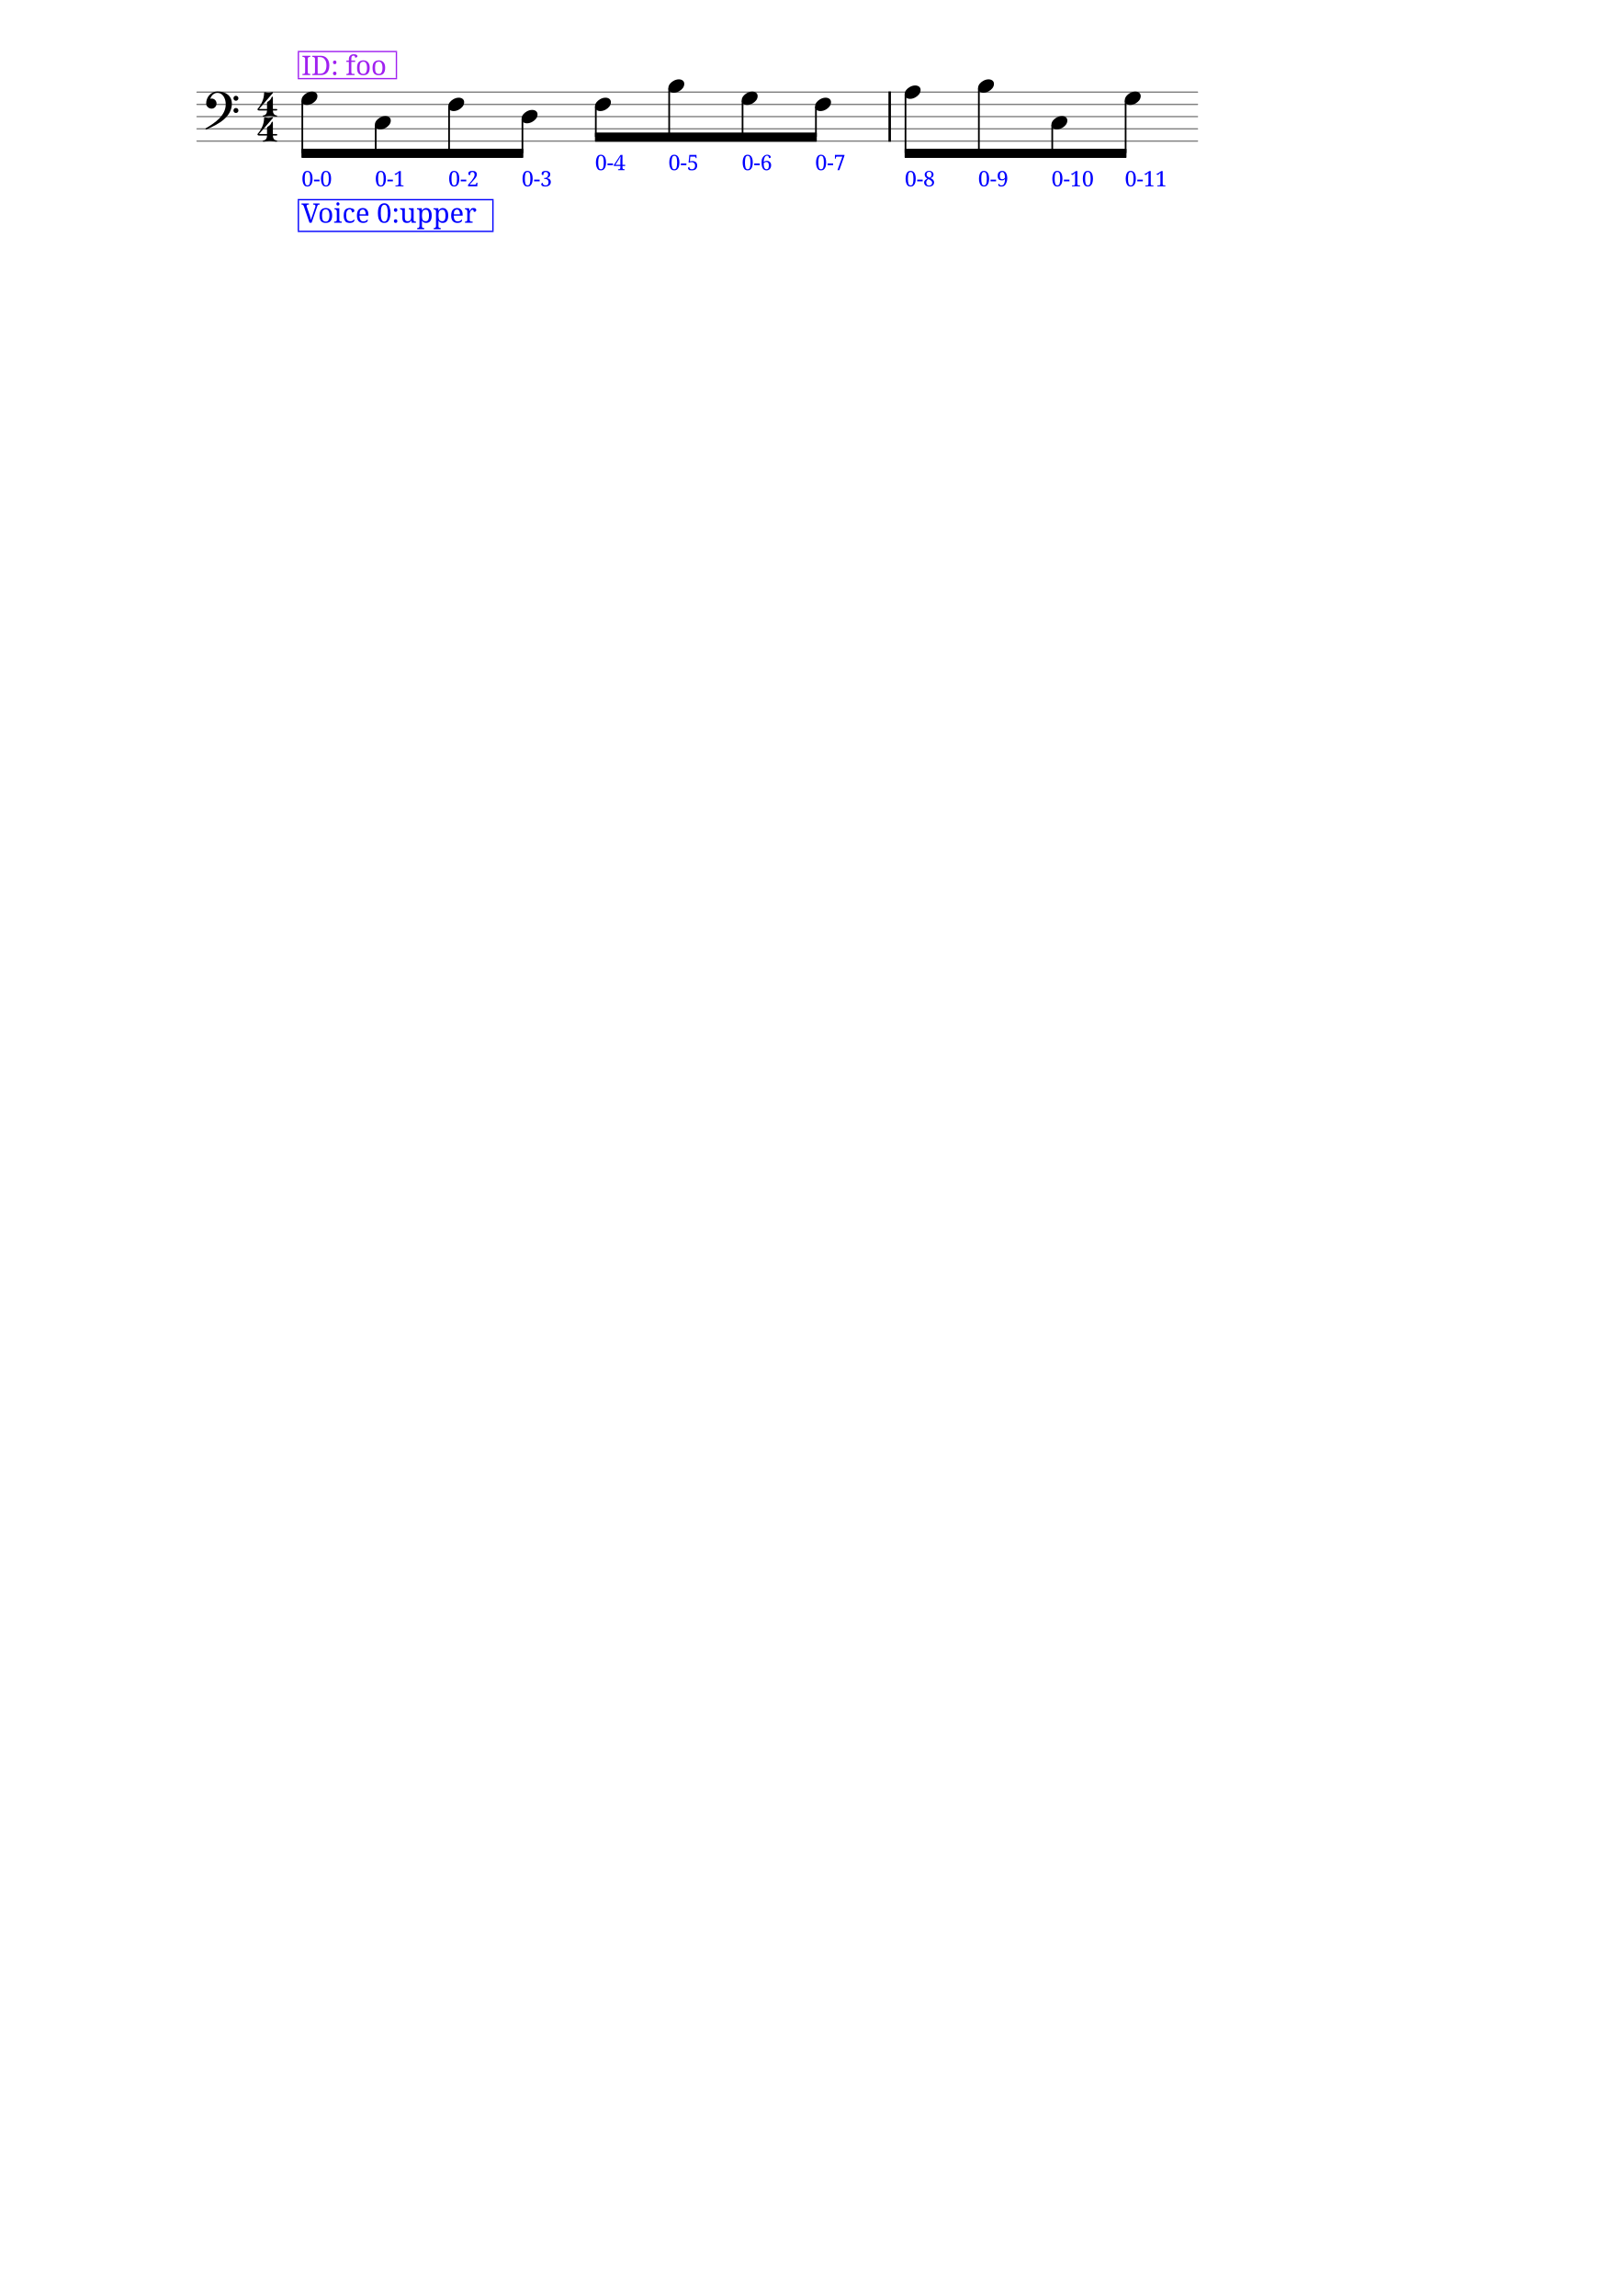
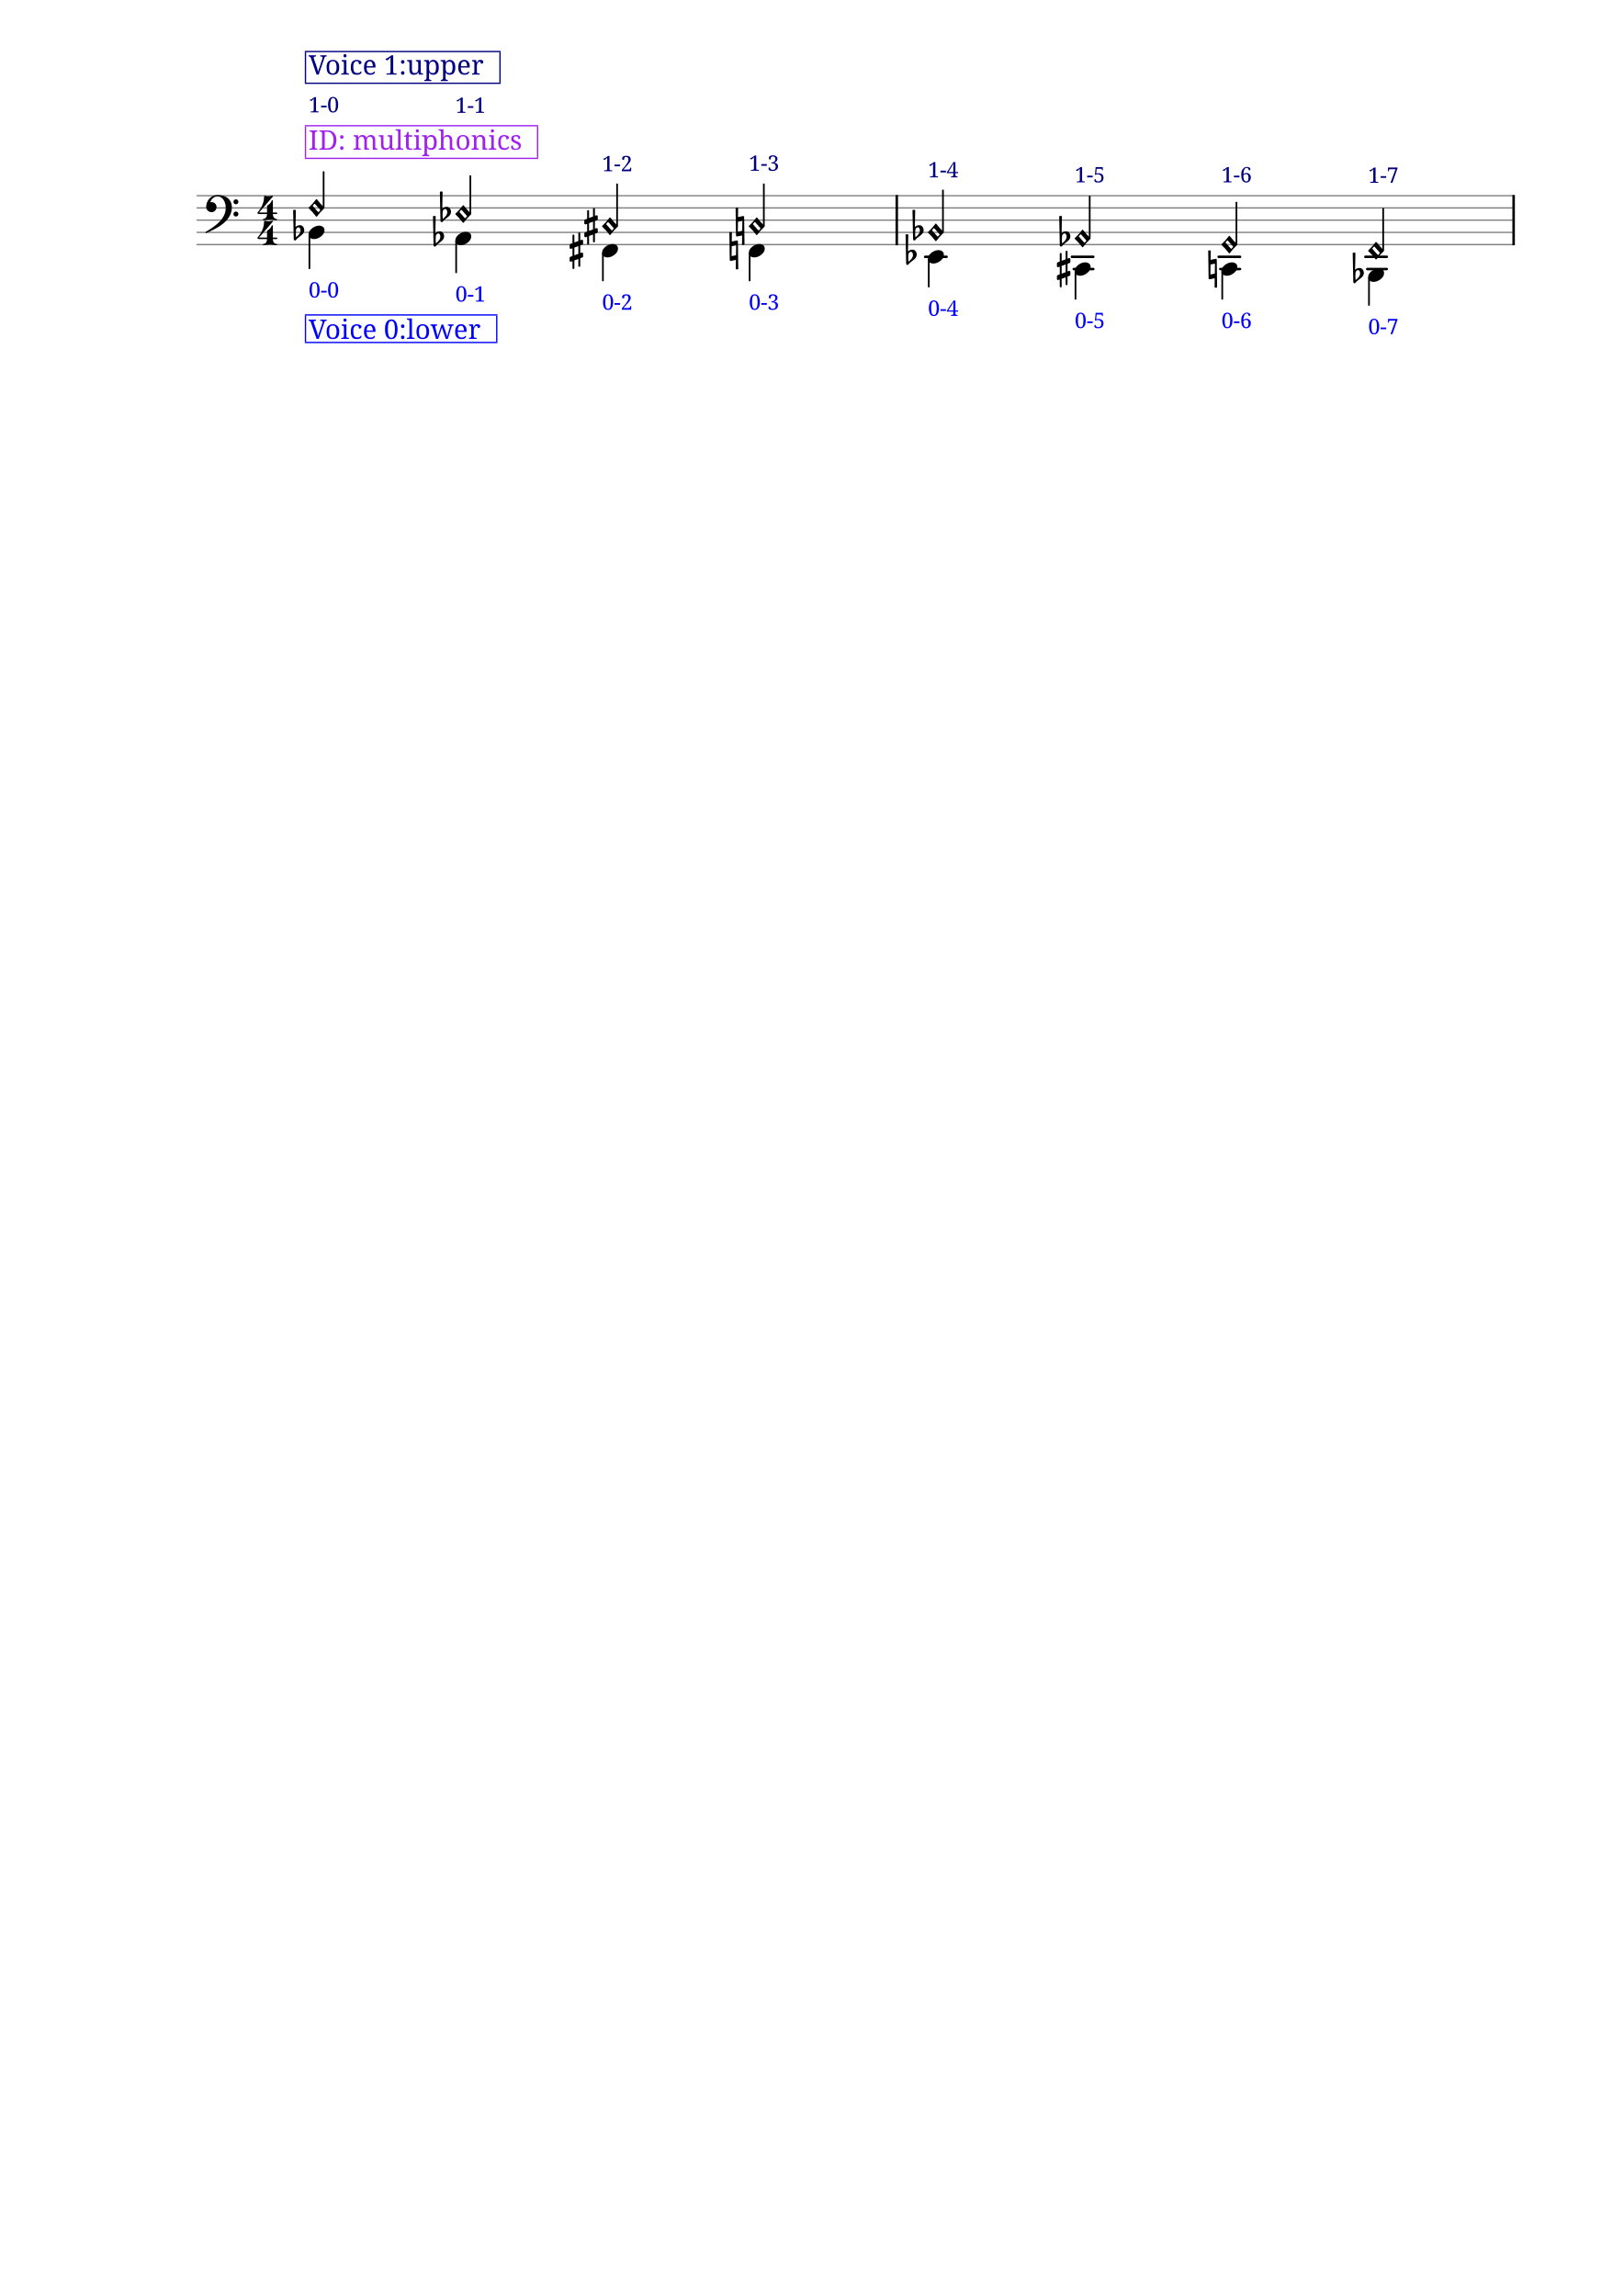
<svg xmlns="http://www.w3.org/2000/svg" version="1.2" width="210.00mm" height="297.00mm" viewBox="0 0 132.78 187.788">
  <style text="style/css">

tspan { white-space: pre; }

</style>
  <g color="rgb(49.804%, 49.804%, 49.804%)">
-     <line transform="translate(16.06, 11.5368)" stroke-linejoin="round" stroke-linecap="round" stroke-width="0.107" stroke="currentColor" x1="0.054" y1="-0" x2="81.865" y2="-0" />
-     <line transform="translate(16.06, 10.5368)" stroke-linejoin="round" stroke-linecap="round" stroke-width="0.107" stroke="currentColor" x1="0.054" y1="-0" x2="81.865" y2="-0" />
-     <line transform="translate(16.06, 9.5368)" stroke-linejoin="round" stroke-linecap="round" stroke-width="0.107" stroke="currentColor" x1="0.054" y1="-0" x2="81.865" y2="-0" />
-     <line transform="translate(16.06, 8.5368)" stroke-linejoin="round" stroke-linecap="round" stroke-width="0.107" stroke="currentColor" x1="0.054" y1="-0" x2="81.865" y2="-0" />
-     <line transform="translate(16.06, 7.5368)" stroke-linejoin="round" stroke-linecap="round" stroke-width="0.107" stroke="currentColor" x1="0.054" y1="-0" x2="81.865" y2="-0" />
+     <line transform="translate(16.06, 20.0053)" stroke-linejoin="round" stroke-linecap="round" stroke-width="0.107" stroke="currentColor" x1="0.054" y1="-0" x2="107.767" y2="-0" />
+     <line transform="translate(16.06, 19.0053)" stroke-linejoin="round" stroke-linecap="round" stroke-width="0.107" stroke="currentColor" x1="0.054" y1="-0" x2="107.767" y2="-0" />
+     <line transform="translate(16.06, 18.0053)" stroke-linejoin="round" stroke-linecap="round" stroke-width="0.107" stroke="currentColor" x1="0.054" y1="-0" x2="107.767" y2="-0" />
+     <line transform="translate(16.06, 17.0053)" stroke-linejoin="round" stroke-linecap="round" stroke-width="0.107" stroke="currentColor" x1="0.054" y1="-0" x2="107.767" y2="-0" />
+     <line transform="translate(16.06, 16.0053)" stroke-linejoin="round" stroke-linecap="round" stroke-width="0.107" stroke="currentColor" x1="0.054" y1="-0" x2="107.767" y2="-0" />
  </g>
-   <rect transform="translate(72.6534, 9.5368)" x="0" y="-2.054" width="0.204" height="4.107" ry="0" fill="currentColor" />
-   <path transform="translate(73.9786, 7.5368) scale(0.004, -0.004)" d="M215 137c57 0 111 -29 111 -92c0 -71 -54 -120 -101 -148c-35 -21 -74 -34 -114 -34c-57 0 -111 29 -111 92c0 71 54 120 101 148c35 21 74 34 114 34z" fill="currentColor" />
+   <rect transform="translate(16.06, 21.0053)" x="95.495" y="-0.104" width="1.954" height="0.207" ry="0.104" fill="currentColor" />
+   <rect transform="translate(16.06, 22.0053)" x="95.645" y="-0.104" width="1.804" height="0.207" ry="0.104" fill="currentColor" />
+   <rect transform="translate(16.06, 21.0053)" x="83.495" y="-0.104" width="1.954" height="0.207" ry="0.104" fill="currentColor" />
+   <rect transform="translate(16.06, 22.0053)" x="83.631" y="-0.104" width="1.818" height="0.207" ry="0.104" fill="currentColor" />
+   <rect transform="translate(16.06, 21.0053)" x="71.495" y="-0.104" width="1.954" height="0.207" ry="0.104" fill="currentColor" />
+   <rect transform="translate(16.06, 22.0053)" x="71.645" y="-0.104" width="1.804" height="0.207" ry="0.104" fill="currentColor" />
+   <rect transform="translate(16.06, 21.0053)" x="59.495" y="-0.104" width="1.954" height="0.207" ry="0.104" fill="currentColor" />
+   <rect transform="translate(73.233, 18.0053)" x="0" y="-2.054" width="0.204" height="4.107" ry="0" fill="currentColor" />
+   <rect transform="translate(123.6767, 18.0053)" x="0" y="-2.054" width="0.204" height="4.107" ry="0" fill="currentColor" />
+   <path transform="translate(86.4305, 22.0053) scale(0.004, -0.004)" d="M217 -311c0 -11 -8 -19 -19 -19s-20 8 -20 19v142l-81 -30v-156c0 -11 -9 -20 -20 -20s-19 9 -19 20v142l-28 -11c-3 -1 -5 -1 -8 -1c-12 0 -22 10 -22 23v57c0 9 6 18 15 21l43 16v157l-28 -10c-3 -1 -5 -1 -8 -1c-12 0 -22 9 -22 22v57c0 9 6 18 15 21l43 16v157 c0 11 8 19 19 19s20 -8 20 -19v-142l81 30v156c0 11 9 20 20 20s19 -9 19 -20v-142l28 11c3 1 5 1 8 1c12 0 22 -10 22 -23v-57c0 -9 -6 -18 -15 -21l-43 -16v-157l28 10c3 1 5 1 8 1c12 0 22 -9 22 -22v-57c0 -9 -6 -18 -15 -21l-43 -16v-157zM97 64v-158l81 30v158z" fill="currentColor" />
+   <path transform="translate(87.8805, 22.0053) scale(0.004, -0.004)" d="M215 137c57 0 111 -29 111 -92c0 -71 -54 -120 -101 -148c-35 -21 -74 -34 -114 -34c-57 0 -111 29 -111 92c0 71 54 120 101 148c35 21 74 34 114 34z" fill="currentColor" />
  <g color="rgb(0%, 0%, 100%)">
-     <text transform="translate(73.9786, 15.2396)" font-family="serif" font-size="1.746" text-anchor="start" fill="currentColor">
-       <tspan>0-8</tspan>
+     <text transform="translate(87.8805, 26.8331)" font-family="serif" font-size="1.746" text-anchor="start" fill="currentColor">
+       <tspan>0-5</tspan>
    </text>
  </g>
-   <rect transform="translate(74.0484, 9.5368)" x="-0.07" y="-1.821" width="0.14" height="4.821" ry="0.044" fill="currentColor" />
-   <rect transform="translate(54.7231, 9.5368)" x="-0.07" y="-2.321" width="0.14" height="3.999" ry="0.044" fill="currentColor" />
-   <rect transform="translate(66.7231, 9.5368)" x="-0.07" y="-0.821" width="0.14" height="2.499" ry="0.044" fill="currentColor" />
+   <path transform="translate(87.8805, 19.5053) scale(0.004, -0.004)" d="M89 51c-2 -2 -3 -5 -3 -8s1 -5 3 -7l104 -117c2 -2 5 -3 8 -3s7 1 9 3l26 30c2 2 3 5 3 8s-1 5 -3 7l-104 117c-2 2 -5 3 -8 3s-7 -1 -9 -3zM0 0c0 3 1 5 3 7c55 52 106 108 151 169c2 3 6 4 9 4s6 -1 8 -4c45 -61 96 -117 151 -169c2 -2 3 -4 3 -7s-1 -5 -3 -7 c-55 -52 -106 -108 -151 -169c-2 -3 -5 -4 -8 -4s-7 1 -9 4c-45 61 -96 117 -151 169c-2 2 -3 4 -3 7z" fill="currentColor" />
+   <g color="rgb(0%, 0%, 50%)">
+     <text transform="translate(87.8805, 14.9137)" font-family="serif" font-size="1.746" text-anchor="start" fill="currentColor">
+       <tspan>1-5</tspan>
+     </text>
+   </g>
+   <rect transform="translate(87.9503, 18.0053)" x="-0.07" y="4.179" width="0.14" height="2.321" ry="0.044" fill="currentColor" />
+   <rect transform="translate(89.1108, 18.0053)" x="-0.07" y="-2" width="0.14" height="3.5" ry="0.044" fill="currentColor" />
+   <rect transform="translate(77.1108, 18.0053)" x="-0.07" y="-2.5" width="0.14" height="3.5" ry="0.044" fill="currentColor" />
+   <path transform="translate(75.8805, 21.0053) scale(0.004, -0.004)" d="M215 137c57 0 111 -29 111 -92c0 -71 -54 -120 -101 -148c-35 -21 -74 -34 -114 -34c-57 0 -111 29 -111 92c0 71 54 120 101 148c35 21 74 34 114 34z" fill="currentColor" />
  <g color="rgb(0%, 0%, 100%)">
-     <text transform="translate(66.6534, 13.9183)" font-family="serif" font-size="1.746" text-anchor="start" fill="currentColor">
+     <text transform="translate(75.8805, 25.8331)" font-family="serif" font-size="1.746" text-anchor="start" fill="currentColor">
+       <tspan>0-4</tspan>
+     </text>
+   </g>
+   <path transform="translate(75.8805, 19.0053) scale(0.004, -0.004)" d="M89 51c-2 -2 -3 -5 -3 -8s1 -5 3 -7l104 -117c2 -2 5 -3 8 -3s7 1 9 3l26 30c2 2 3 5 3 8s-1 5 -3 7l-104 117c-2 2 -5 3 -8 3s-7 -1 -9 -3zM0 0c0 3 1 5 3 7c55 52 106 108 151 169c2 3 6 4 9 4s6 -1 8 -4c45 -61 96 -117 151 -169c2 -2 3 -4 3 -7s-1 -5 -3 -7 c-55 -52 -106 -108 -151 -169c-2 -3 -5 -4 -8 -4s-7 1 -9 4c-45 61 -96 117 -151 169c-2 2 -3 4 -3 7z" fill="currentColor" />
+   <g color="rgb(0%, 0%, 50%)">
+     <text transform="translate(75.8805, 14.5053)" font-family="serif" font-size="1.746" text-anchor="start" fill="currentColor">
+       <tspan>1-4</tspan>
+     </text>
+   </g>
+   <rect transform="translate(75.9503, 18.0053)" x="-0.07" y="3.179" width="0.14" height="2.321" ry="0.044" fill="currentColor" />
+   <path transform="translate(74.1665, 21.0053) scale(0.004, -0.004)" d="M29 39l-2 -64v-11c0 -22 2 -43 5 -65c44 38 91 80 91 138c0 33 -13 66 -42 66c-31 0 -51 -31 -52 -64zM-16 -139l-12 593c9 5 18 8 28 8s19 -3 28 -8l-7 -343c25 23 58 36 92 36c51 0 87 -49 87 -103c0 -79 -84 -117 -144 -169c-16 -14 -25 -41 -47 -41 c-14 0 -25 13 -25 27z" fill="currentColor" />
+   <path transform="translate(74.7305, 19.0053) scale(0.004, -0.004)" d="M29 39l-2 -64v-11c0 -22 2 -43 5 -65c44 38 91 80 91 138c0 33 -13 66 -42 66c-31 0 -51 -31 -52 -64zM-16 -139l-12 593c9 5 18 8 28 8s19 -3 28 -8l-7 -343c25 23 58 36 92 36c51 0 87 -49 87 -103c0 -79 -84 -117 -144 -169c-16 -14 -25 -41 -47 -41 c-14 0 -25 13 -25 27z" fill="currentColor" />
+   <g color="rgb(0%, 0%, 50%)">
+     <text transform="translate(111.8805, 14.9517)" font-family="serif" font-size="1.746" text-anchor="start" fill="currentColor">
+       <tspan>1-7</tspan>
+     </text>
+   </g>
+   <rect transform="translate(111.9503, 18.0053)" x="-0.07" y="4.679" width="0.14" height="2.321" ry="0.044" fill="currentColor" />
+   <rect transform="translate(113.1108, 18.0053)" x="-0.07" y="-1" width="0.14" height="3.5" ry="0.044" fill="currentColor" />
+   <path transform="translate(110.7305, 22.5053) scale(0.004, -0.004)" d="M29 39l-2 -64v-11c0 -22 2 -43 5 -65c44 38 91 80 91 138c0 33 -13 66 -42 66c-31 0 -51 -31 -52 -64zM-16 -139l-12 593c9 5 18 8 28 8s19 -3 28 -8l-7 -343c25 23 58 36 92 36c51 0 87 -49 87 -103c0 -79 -84 -117 -144 -169c-16 -14 -25 -41 -47 -41 c-14 0 -25 13 -25 27z" fill="currentColor" />
+   <path transform="translate(111.8805, 20.5053) scale(0.004, -0.004)" d="M89 51c-2 -2 -3 -5 -3 -8s1 -5 3 -7l104 -117c2 -2 5 -3 8 -3s7 1 9 3l26 30c2 2 3 5 3 8s-1 5 -3 7l-104 117c-2 2 -5 3 -8 3s-7 -1 -9 -3zM0 0c0 3 1 5 3 7c55 52 106 108 151 169c2 3 6 4 9 4s6 -1 8 -4c45 -61 96 -117 151 -169c2 -2 3 -4 3 -7s-1 -5 -3 -7 c-55 -52 -106 -108 -151 -169c-2 -3 -5 -4 -8 -4s-7 1 -9 4c-45 61 -96 117 -151 169c-2 2 -3 4 -3 7z" fill="currentColor" />
+   <path transform="translate(86.7305, 19.5053) scale(0.004, -0.004)" d="M29 39l-2 -64v-11c0 -22 2 -43 5 -65c44 38 91 80 91 138c0 33 -13 66 -42 66c-31 0 -51 -31 -52 -64zM-16 -139l-12 593c9 5 18 8 28 8s19 -3 28 -8l-7 -343c25 23 58 36 92 36c51 0 87 -49 87 -103c0 -79 -84 -117 -144 -169c-16 -14 -25 -41 -47 -41 c-14 0 -25 13 -25 27z" fill="currentColor" />
+   <path transform="translate(99.8805, 22.0053) scale(0.004, -0.004)" d="M215 137c57 0 111 -29 111 -92c0 -71 -54 -120 -101 -148c-35 -21 -74 -34 -114 -34c-57 0 -111 29 -111 92c0 71 54 120 101 148c35 21 74 34 114 34z" fill="currentColor" />
+   <g color="rgb(0%, 0%, 100%)">
+     <text transform="translate(99.8805, 26.8331)" font-family="serif" font-size="1.746" text-anchor="start" fill="currentColor">
+       <tspan>0-6</tspan>
+     </text>
+   </g>
+   <path transform="translate(99.8805, 20.0053) scale(0.004, -0.004)" d="M89 51c-2 -2 -3 -5 -3 -8s1 -5 3 -7l104 -117c2 -2 5 -3 8 -3s7 1 9 3l26 30c2 2 3 5 3 8s-1 5 -3 7l-104 117c-2 2 -5 3 -8 3s-7 -1 -9 -3zM0 0c0 3 1 5 3 7c55 52 106 108 151 169c2 3 6 4 9 4s6 -1 8 -4c45 -61 96 -117 151 -169c2 -2 3 -4 3 -7s-1 -5 -3 -7 c-55 -52 -106 -108 -151 -169c-2 -3 -5 -4 -8 -4s-7 1 -9 4c-45 61 -96 117 -151 169c-2 2 -3 4 -3 7z" fill="currentColor" />
+   <g color="rgb(0%, 0%, 50%)">
+     <text transform="translate(99.8805, 14.9137)" font-family="serif" font-size="1.746" text-anchor="start" fill="currentColor">
+       <tspan>1-6</tspan>
+     </text>
+   </g>
+   <rect transform="translate(99.9503, 18.0053)" x="-0.07" y="4.179" width="0.14" height="2.321" ry="0.044" fill="currentColor" />
+   <rect transform="translate(101.1108, 18.0053)" x="-0.07" y="-1.5" width="0.14" height="3.5" ry="0.044" fill="currentColor" />
+   <path transform="translate(98.8345, 22.0053) scale(0.004, -0.004)" d="M-8 375c8 5 17 7 26 7s18 -2 26 -7l-3 -187l104 21h4c10 0 18 -8 18 -18l7 -566c-8 -5 -16 -7 -25 -7s-18 2 -26 7l2 187l-103 -21h-4c-10 0 -18 8 -18 18zM130 111l-90 -18l-3 -204l90 18z" fill="currentColor" />
+   <path transform="translate(111.8805, 22.5053) scale(0.004, -0.004)" d="M215 137c57 0 111 -29 111 -92c0 -71 -54 -120 -101 -148c-35 -21 -74 -34 -114 -34c-57 0 -111 29 -111 92c0 71 54 120 101 148c35 21 74 34 114 34z" fill="currentColor" />
+   <g color="rgb(0%, 0%, 100%)">
+     <text transform="translate(111.8805, 27.3331)" font-family="serif" font-size="1.746" text-anchor="start" fill="currentColor">
      <tspan>0-7</tspan>
    </text>
  </g>
-   <path transform="translate(66.6534, 8.5368) scale(0.004, -0.004)" d="M215 137c57 0 111 -29 111 -92c0 -71 -54 -120 -101 -148c-35 -21 -74 -34 -114 -34c-57 0 -111 29 -111 92c0 71 54 120 101 148c35 21 74 34 114 34z" fill="currentColor" />
-   <rect transform="translate(60.7231, 9.5368)" x="-0.07" y="-1.321" width="0.14" height="2.999" ry="0.044" fill="currentColor" />
+   <path transform="translate(24.083, 19.0053) scale(0.004, -0.004)" d="M29 39l-2 -64v-11c0 -22 2 -43 5 -65c44 38 91 80 91 138c0 33 -13 66 -42 66c-31 0 -51 -31 -52 -64zM-16 -139l-12 593c9 5 18 8 28 8s19 -3 28 -8l-7 -343c25 23 58 36 92 36c51 0 87 -49 87 -103c0 -79 -84 -117 -144 -169c-16 -14 -25 -41 -47 -41 c-14 0 -25 13 -25 27z" fill="currentColor" />
+   <path transform="translate(37.233, 19.5053) scale(0.004, -0.004)" d="M215 137c57 0 111 -29 111 -92c0 -71 -54 -120 -101 -148c-35 -21 -74 -34 -114 -34c-57 0 -111 29 -111 92c0 71 54 120 101 148c35 21 74 34 114 34z" fill="currentColor" />
  <g color="rgb(0%, 0%, 100%)">
-     <text transform="translate(60.6534, 13.9183)" font-family="serif" font-size="1.746" text-anchor="start" fill="currentColor">
-       <tspan>0-6</tspan>
-     </text>
-   </g>
-   <path transform="translate(60.6534, 8.0368) scale(0.004, -0.004)" d="M215 137c57 0 111 -29 111 -92c0 -71 -54 -120 -101 -148c-35 -21 -74 -34 -114 -34c-57 0 -111 29 -111 92c0 71 54 120 101 148c35 21 74 34 114 34z" fill="currentColor" />
-   <polygon transform="translate(24.6534, 12.5368)" stroke-linejoin="round" stroke-linecap="round" stroke-width="0.089" fill="currentColor" stroke="currentColor" points="18.095 -0.331 18.095 0.331 0.044 0.331 0.044 -0.331" />
-   <g color="rgb(0%, 0%, 100%)">
-     <text transform="translate(85.9786, 15.2396)" font-family="serif" font-size="1.746" text-anchor="start" fill="currentColor">
-       <tspan>0-10</tspan>
-     </text>
-   </g>
-   <polygon transform="translate(48.6534, 11.2155)" stroke-linejoin="round" stroke-linecap="round" stroke-width="0.089" fill="currentColor" stroke="currentColor" points="18.095 -0.331 18.095 0.331 0.044 0.331 0.044 -0.331" />
-   <polygon transform="translate(73.9786, 12.5368)" stroke-linejoin="round" stroke-linecap="round" stroke-width="0.089" fill="currentColor" stroke="currentColor" points="18.095 -0.331 18.095 0.331 0.044 0.331 0.044 -0.331" />
-   <rect transform="translate(92.0484, 9.5368)" x="-0.07" y="-1.321" width="0.14" height="4.321" ry="0.044" fill="currentColor" />
-   <g color="rgb(0%, 0%, 100%)">
-     <text transform="translate(91.9786, 15.2396)" font-family="serif" font-size="1.746" text-anchor="start" fill="currentColor">
-       <tspan>0-11</tspan>
-     </text>
-   </g>
-   <path transform="translate(91.9786, 8.0368) scale(0.004, -0.004)" d="M215 137c57 0 111 -29 111 -92c0 -71 -54 -120 -101 -148c-35 -21 -74 -34 -114 -34c-57 0 -111 29 -111 92c0 71 54 120 101 148c35 21 74 34 114 34z" fill="currentColor" />
-   <rect transform="translate(86.0484, 9.5368)" x="-0.07" y="0.679" width="0.14" height="2.321" ry="0.044" fill="currentColor" />
-   <path transform="translate(85.9786, 10.0368) scale(0.004, -0.004)" d="M215 137c57 0 111 -29 111 -92c0 -71 -54 -120 -101 -148c-35 -21 -74 -34 -114 -34c-57 0 -111 29 -111 92c0 71 54 120 101 148c35 21 74 34 114 34z" fill="currentColor" />
-   <rect transform="translate(80.0484, 9.5368)" x="-0.07" y="-2.321" width="0.14" height="5.321" ry="0.044" fill="currentColor" />
-   <g color="rgb(0%, 0%, 100%)">
-     <text transform="translate(79.9786, 15.2396)" font-family="serif" font-size="1.746" text-anchor="start" fill="currentColor">
-       <tspan>0-9</tspan>
-     </text>
-   </g>
-   <path transform="translate(79.9786, 7.0368) scale(0.004, -0.004)" d="M215 137c57 0 111 -29 111 -92c0 -71 -54 -120 -101 -148c-35 -21 -74 -34 -114 -34c-57 0 -111 29 -111 92c0 71 54 120 101 148c35 21 74 34 114 34z" fill="currentColor" />
-   <g color="rgb(0%, 0%, 100%)">
-     <text transform="translate(54.6534, 13.9183)" font-family="serif" font-size="1.746" text-anchor="start" fill="currentColor">
-       <tspan>0-5</tspan>
-     </text>
-   </g>
-   <rect transform="translate(30.7231, 9.5368)" x="-0.07" y="0.679" width="0.14" height="2.321" ry="0.044" fill="currentColor" />
-   <g color="rgb(0%, 0%, 100%)">
-     <text transform="translate(30.6534, 15.2396)" font-family="serif" font-size="1.746" text-anchor="start" fill="currentColor">
+     <text transform="translate(37.233, 24.6664)" font-family="serif" font-size="1.746" text-anchor="start" fill="currentColor">
      <tspan>0-1</tspan>
    </text>
  </g>
-   <path transform="translate(30.6534, 10.0368) scale(0.004, -0.004)" d="M215 137c57 0 111 -29 111 -92c0 -71 -54 -120 -101 -148c-35 -21 -74 -34 -114 -34c-57 0 -111 29 -111 92c0 71 54 120 101 148c35 21 74 34 114 34z" fill="currentColor" />
-   <rect transform="translate(24.7231, 9.5368)" x="-0.07" y="-1.321" width="0.14" height="4.321" ry="0.044" fill="currentColor" />
-   <path transform="translate(21.06, 9.5368) scale(0.004, -0.004)" d="M203 301c22 15 45 30 61 51c12 15 19 34 27 51c2 4 5 6 9 6c6 0 14 -6 14 -15v-238h74c10 0 16 -8 16 -16s-6 -15 -16 -15h-74v-5c0 -49 29 -95 75 -95c8 0 12 -7 12 -13s-4 -12 -12 -12c-45 0 -90 13 -135 13s-90 -13 -135 -13c-8 0 -12 6 -12 12s4 13 12 13 c46 0 75 46 75 95v5h-163c-24 0 -33 15 -33 24c0 3 1 6 2 7c80 92 134 205 134 327c0 10 6 17 14 17h3c24 -7 48 -13 73 -13s48 6 72 13c2 1 4 1 6 1c9 0 14 -7 14 -13c0 -2 0 -3 -2 -5l-283 -327h163v122c0 9 2 18 9 23z" fill="currentColor" />
-   <path transform="translate(21.06, 11.5854) scale(0.004, -0.004)" d="M203 301c22 15 45 30 61 51c12 15 19 34 27 51c2 4 5 6 9 6c6 0 14 -6 14 -15v-238h74c10 0 16 -8 16 -16s-6 -15 -16 -15h-74v-5c0 -49 29 -95 75 -95c8 0 12 -7 12 -13s-4 -12 -12 -12c-45 0 -90 13 -135 13s-90 -13 -135 -13c-8 0 -12 6 -12 12s4 13 12 13 c46 0 75 46 75 95v5h-163c-24 0 -33 15 -33 24c0 3 1 6 2 7c80 92 134 205 134 327c0 10 6 17 14 17h3c24 -7 48 -13 73 -13s48 6 72 13c2 1 4 1 6 1c9 0 14 -7 14 -13c0 -2 0 -3 -2 -5l-283 -327h163v122c0 9 2 18 9 23z" fill="currentColor" />
-   <path transform="translate(16.86, 8.5368) scale(0.004, -0.004)" d="M558 -125c0 28 22 51 50 51s51 -23 51 -51s-23 -51 -51 -51s-50 23 -50 51zM558 125c0 28 22 51 50 51s51 -23 51 -51s-23 -51 -51 -51s-50 23 -50 51zM231 264c172 0 294 -88 294 -251c0 -263 -262 -416 -515 -523c-3 -3 -7 -4 -10 -4c-7 0 -14 7 -14 14c0 3 1 7 4 10 c201 118 410 265 410 492c0 119 -61 234 -169 234c-72 0 -124 -53 -148 -123c10 4 19 6 29 6c55 0 100 -45 100 -100c0 -58 -44 -106 -100 -106c-60 0 -112 47 -112 106c0 133 101 245 231 245z" fill="currentColor" />
-   <g color="rgb(0%, 0%, 100%)">
-     <rect transform="translate(24.6534, 18.9787)" x="-0.307" y="-0.107" width="16.017" height="0.107" ry="0" fill="currentColor" />
-     <rect transform="translate(24.6534, 16.3849)" x="-0.307" y="-0.107" width="16.017" height="0.107" ry="0" fill="currentColor" />
-     <rect transform="translate(24.3461, 18.2162)" x="0" y="-1.831" width="0.107" height="2.486" ry="0" fill="currentColor" />
-     <rect transform="translate(40.2558, 18.2162)" x="0" y="-1.831" width="0.107" height="2.486" ry="0" fill="currentColor" />
-     <text transform="translate(24.6534, 18.2162)" font-family="serif" font-size="2.2" text-anchor="start" fill="currentColor">
-       <tspan>Voice 0:upper</tspan>
+   <path transform="translate(37.233, 17.5053) scale(0.004, -0.004)" d="M89 51c-2 -2 -3 -5 -3 -8s1 -5 3 -7l104 -117c2 -2 5 -3 8 -3s7 1 9 3l26 30c2 2 3 5 3 8s-1 5 -3 7l-104 117c-2 2 -5 3 -8 3s-7 -1 -9 -3zM0 0c0 3 1 5 3 7c55 52 106 108 151 169c2 3 6 4 9 4s6 -1 8 -4c45 -61 96 -117 151 -169c2 -2 3 -4 3 -7s-1 -5 -3 -7 c-55 -52 -106 -108 -151 -169c-2 -3 -5 -4 -8 -4s-7 1 -9 4c-45 61 -96 117 -151 169c-2 2 -3 4 -3 7z" fill="currentColor" />
+   <g color="rgb(0%, 0%, 50%)">
+     <text transform="translate(37.233, 9.2283)" font-family="serif" font-size="1.746" text-anchor="start" fill="currentColor">
+       <tspan>1-1</tspan>
+     </text>
+   </g>
+   <rect transform="translate(37.3028, 18.0053)" x="-0.07" y="1.679" width="0.14" height="2.654" ry="0.044" fill="currentColor" />
+   <path transform="translate(60.187, 18.5053) scale(0.004, -0.004)" d="M-8 375c8 5 17 7 26 7s18 -2 26 -7l-3 -187l104 21h4c10 0 18 -8 18 -18l7 -566c-8 -5 -16 -7 -25 -7s-18 2 -26 7l2 187l-103 -21h-4c-10 0 -18 8 -18 18zM130 111l-90 -18l-3 -204l90 18z" fill="currentColor" />
+   <rect transform="translate(38.4633, 18.0053)" x="-0.07" y="-3.667" width="0.14" height="3.167" ry="0.044" fill="currentColor" />
+   <g color="rgb(0%, 0%, 50%)">
+     <rect transform="translate(25.233, 6.8626)" x="-0.307" y="-0.107" width="16.017" height="0.107" ry="0" fill="currentColor" />
+     <rect transform="translate(25.233, 4.2687)" x="-0.307" y="-0.107" width="16.017" height="0.107" ry="0" fill="currentColor" />
+     <rect transform="translate(24.9257, 6.1)" x="0" y="-1.831" width="0.107" height="2.486" ry="0" fill="currentColor" />
+     <rect transform="translate(40.8354, 6.1)" x="0" y="-1.831" width="0.107" height="2.486" ry="0" fill="currentColor" />
+     <text transform="translate(25.233, 6.1)" font-family="serif" font-size="2.2" text-anchor="start" fill="currentColor">
+       <tspan>Voice 1:upper</tspan>
+     </text>
+   </g>
+   <path transform="translate(25.233, 19.0053) scale(0.004, -0.004)" d="M215 137c57 0 111 -29 111 -92c0 -71 -54 -120 -101 -148c-35 -21 -74 -34 -114 -34c-57 0 -111 29 -111 92c0 71 54 120 101 148c35 21 74 34 114 34z" fill="currentColor" />
+   <g color="rgb(62.745%, 12.549%, 94.118%)">
+     <rect transform="translate(25.233, 13.0053)" x="-0.307" y="-0.107" width="19.09" height="0.107" ry="0" fill="currentColor" />
+     <rect transform="translate(25.233, 10.3356)" x="-0.307" y="-0.107" width="19.09" height="0.107" ry="0" fill="currentColor" />
+     <rect transform="translate(24.9257, 12.2428)" x="0" y="-1.907" width="0.107" height="2.562" ry="0" fill="currentColor" />
+     <rect transform="translate(43.9083, 12.2428)" x="0" y="-1.907" width="0.107" height="2.562" ry="0" fill="currentColor" />
+     <text transform="translate(25.233, 12.2428)" font-family="serif" font-size="2.2" text-anchor="start" fill="currentColor">
+       <tspan>ID: multiphonics</tspan>
    </text>
  </g>
  <g color="rgb(0%, 0%, 100%)">
-     <text transform="translate(24.6534, 15.2396)" font-family="serif" font-size="1.746" text-anchor="start" fill="currentColor">
+     <text transform="translate(25.233, 24.3331)" font-family="serif" font-size="1.746" text-anchor="start" fill="currentColor">
      <tspan>0-0</tspan>
    </text>
  </g>
-   <g color="rgb(62.745%, 12.549%, 94.118%)">
-     <rect transform="translate(24.6534, 6.4832)" x="-0.307" y="-0.107" width="8.126" height="0.107" ry="0" fill="currentColor" />
-     <rect transform="translate(24.6534, 4.2687)" x="-0.307" y="-0.107" width="8.126" height="0.107" ry="0" fill="currentColor" />
-     <rect transform="translate(24.3461, 6.1379)" x="0" y="-1.869" width="0.107" height="2.107" ry="0" fill="currentColor" />
-     <rect transform="translate(32.3649, 6.1379)" x="0" y="-1.869" width="0.107" height="2.107" ry="0" fill="currentColor" />
-     <text transform="translate(24.6534, 6.1379)" font-family="serif" font-size="2.2" text-anchor="start" fill="currentColor">
-       <tspan>ID: foo</tspan>
+   <g color="rgb(0%, 0%, 100%)">
+     <rect transform="translate(25.233, 28.0641)" x="-0.307" y="-0.107" width="15.752" height="0.107" ry="0" fill="currentColor" />
+     <rect transform="translate(25.233, 25.8117)" x="-0.307" y="-0.107" width="15.752" height="0.107" ry="0" fill="currentColor" />
+     <rect transform="translate(24.9257, 27.7188)" x="0" y="-1.907" width="0.107" height="2.145" ry="0" fill="currentColor" />
+     <rect transform="translate(40.5699, 27.7188)" x="0" y="-1.907" width="0.107" height="2.145" ry="0" fill="currentColor" />
+     <text transform="translate(25.233, 27.7188)" font-family="serif" font-size="2.2" text-anchor="start" fill="currentColor">
+       <tspan>Voice 0:lower</tspan>
    </text>
  </g>
-   <path transform="translate(24.6534, 8.0368) scale(0.004, -0.004)" d="M215 137c57 0 111 -29 111 -92c0 -71 -54 -120 -101 -148c-35 -21 -74 -34 -114 -34c-57 0 -111 29 -111 92c0 71 54 120 101 148c35 21 74 34 114 34z" fill="currentColor" />
-   <path transform="translate(54.6534, 7.0368) scale(0.004, -0.004)" d="M215 137c57 0 111 -29 111 -92c0 -71 -54 -120 -101 -148c-35 -21 -74 -34 -114 -34c-57 0 -111 29 -111 92c0 71 54 120 101 148c35 21 74 34 114 34z" fill="currentColor" />
-   <rect transform="translate(48.7231, 9.5368)" x="-0.07" y="-0.821" width="0.14" height="2.499" ry="0.044" fill="currentColor" />
-   <g color="rgb(0%, 0%, 100%)">
-     <text transform="translate(48.6534, 13.9183)" font-family="serif" font-size="1.746" text-anchor="start" fill="currentColor">
-       <tspan>0-4</tspan>
+   <path transform="translate(25.233, 17.0053) scale(0.004, -0.004)" d="M89 51c-2 -2 -3 -5 -3 -8s1 -5 3 -7l104 -117c2 -2 5 -3 8 -3s7 1 9 3l26 30c2 2 3 5 3 8s-1 5 -3 7l-104 117c-2 2 -5 3 -8 3s-7 -1 -9 -3zM0 0c0 3 1 5 3 7c55 52 106 108 151 169c2 3 6 4 9 4s6 -1 8 -4c45 -61 96 -117 151 -169c2 -2 3 -4 3 -7s-1 -5 -3 -7 c-55 -52 -106 -108 -151 -169c-2 -3 -5 -4 -8 -4s-7 1 -9 4c-45 61 -96 117 -151 169c-2 2 -3 4 -3 7z" fill="currentColor" />
+   <g color="rgb(0%, 0%, 50%)">
+     <text transform="translate(25.233, 9.1904)" font-family="serif" font-size="1.746" text-anchor="start" fill="currentColor">
+       <tspan>1-0</tspan>
    </text>
  </g>
-   <path transform="translate(48.6534, 8.5368) scale(0.004, -0.004)" d="M215 137c57 0 111 -29 111 -92c0 -71 -54 -120 -101 -148c-35 -21 -74 -34 -114 -34c-57 0 -111 29 -111 92c0 71 54 120 101 148c35 21 74 34 114 34z" fill="currentColor" />
-   <rect transform="translate(42.7231, 9.5368)" x="-0.07" y="0.179" width="0.14" height="2.821" ry="0.044" fill="currentColor" />
+   <path transform="translate(16.86, 17.0053) scale(0.004, -0.004)" d="M558 -125c0 28 22 51 50 51s51 -23 51 -51s-23 -51 -51 -51s-50 23 -50 51zM558 125c0 28 22 51 50 51s51 -23 51 -51s-23 -51 -51 -51s-50 23 -50 51zM231 264c172 0 294 -88 294 -251c0 -263 -262 -416 -515 -523c-3 -3 -7 -4 -10 -4c-7 0 -14 7 -14 14c0 3 1 7 4 10 c201 118 410 265 410 492c0 119 -61 234 -169 234c-72 0 -124 -53 -148 -123c10 4 19 6 29 6c55 0 100 -45 100 -100c0 -58 -44 -106 -100 -106c-60 0 -112 47 -112 106c0 133 101 245 231 245z" fill="currentColor" />
+   <path transform="translate(21.06, 18.0053) scale(0.004, -0.004)" d="M203 301c22 15 45 30 61 51c12 15 19 34 27 51c2 4 5 6 9 6c6 0 14 -6 14 -15v-238h74c10 0 16 -8 16 -16s-6 -15 -16 -15h-74v-5c0 -49 29 -95 75 -95c8 0 12 -7 12 -13s-4 -12 -12 -12c-45 0 -90 13 -135 13s-90 -13 -135 -13c-8 0 -12 6 -12 12s4 13 12 13 c46 0 75 46 75 95v5h-163c-24 0 -33 15 -33 24c0 3 1 6 2 7c80 92 134 205 134 327c0 10 6 17 14 17h3c24 -7 48 -13 73 -13s48 6 72 13c2 1 4 1 6 1c9 0 14 -7 14 -13c0 -2 0 -3 -2 -5l-283 -327h163v122c0 9 2 18 9 23z" fill="currentColor" />
+   <path transform="translate(21.06, 20.0539) scale(0.004, -0.004)" d="M203 301c22 15 45 30 61 51c12 15 19 34 27 51c2 4 5 6 9 6c6 0 14 -6 14 -15v-238h74c10 0 16 -8 16 -16s-6 -15 -16 -15h-74v-5c0 -49 29 -95 75 -95c8 0 12 -7 12 -13s-4 -12 -12 -12c-45 0 -90 13 -135 13s-90 -13 -135 -13c-8 0 -12 6 -12 12s4 13 12 13 c46 0 75 46 75 95v5h-163c-24 0 -33 15 -33 24c0 3 1 6 2 7c80 92 134 205 134 327c0 10 6 17 14 17h3c24 -7 48 -13 73 -13s48 6 72 13c2 1 4 1 6 1c9 0 14 -7 14 -13c0 -2 0 -3 -2 -5l-283 -327h163v122c0 9 2 18 9 23z" fill="currentColor" />
+   <rect transform="translate(25.3028, 18.0053)" x="-0.07" y="1.179" width="0.14" height="2.821" ry="0.044" fill="currentColor" />
+   <rect transform="translate(26.4633, 18.0053)" x="-0.07" y="-4" width="0.14" height="3" ry="0.044" fill="currentColor" />
+   <rect transform="translate(61.3028, 18.0053)" x="-0.07" y="2.679" width="0.14" height="2.321" ry="0.044" fill="currentColor" />
+   <path transform="translate(47.783, 18.5053) scale(0.004, -0.004)" d="M217 -311c0 -11 -8 -19 -19 -19s-20 8 -20 19v142l-81 -30v-156c0 -11 -9 -20 -20 -20s-19 9 -19 20v142l-28 -11c-3 -1 -5 -1 -8 -1c-12 0 -22 10 -22 23v57c0 9 6 18 15 21l43 16v157l-28 -10c-3 -1 -5 -1 -8 -1c-12 0 -22 9 -22 22v57c0 9 6 18 15 21l43 16v157 c0 11 8 19 19 19s20 -8 20 -19v-142l81 30v156c0 11 9 20 20 20s19 -9 19 -20v-142l28 11c3 1 5 1 8 1c12 0 22 -10 22 -23v-57c0 -9 -6 -18 -15 -21l-43 -16v-157l28 10c3 1 5 1 8 1c12 0 22 -9 22 -22v-57c0 -9 -6 -18 -15 -21l-43 -16v-157zM97 64v-158l81 30v158z" fill="currentColor" />
+   <path transform="translate(61.233, 20.5053) scale(0.004, -0.004)" d="M215 137c57 0 111 -29 111 -92c0 -71 -54 -120 -101 -148c-35 -21 -74 -34 -114 -34c-57 0 -111 29 -111 92c0 71 54 120 101 148c35 21 74 34 114 34z" fill="currentColor" />
  <g color="rgb(0%, 0%, 100%)">
-     <text transform="translate(42.6534, 15.2396)" font-family="serif" font-size="1.746" text-anchor="start" fill="currentColor">
+     <text transform="translate(61.233, 25.3331)" font-family="serif" font-size="1.746" text-anchor="start" fill="currentColor">
      <tspan>0-3</tspan>
    </text>
  </g>
-   <path transform="translate(36.6534, 8.5368) scale(0.004, -0.004)" d="M215 137c57 0 111 -29 111 -92c0 -71 -54 -120 -101 -148c-35 -21 -74 -34 -114 -34c-57 0 -111 29 -111 92c0 71 54 120 101 148c35 21 74 34 114 34z" fill="currentColor" />
+   <path transform="translate(61.233, 18.5053) scale(0.004, -0.004)" d="M89 51c-2 -2 -3 -5 -3 -8s1 -5 3 -7l104 -117c2 -2 5 -3 8 -3s7 1 9 3l26 30c2 2 3 5 3 8s-1 5 -3 7l-104 117c-2 2 -5 3 -8 3s-7 -1 -9 -3zM0 0c0 3 1 5 3 7c55 52 106 108 151 169c2 3 6 4 9 4s6 -1 8 -4c45 -61 96 -117 151 -169c2 -2 3 -4 3 -7s-1 -5 -3 -7 c-55 -52 -106 -108 -151 -169c-2 -3 -5 -4 -8 -4s-7 1 -9 4c-45 61 -96 117 -151 169c-2 2 -3 4 -3 7z" fill="currentColor" />
+   <g color="rgb(0%, 0%, 50%)">
+     <text transform="translate(61.233, 13.9674)" font-family="serif" font-size="1.746" text-anchor="start" fill="currentColor">
+       <tspan>1-3</tspan>
+     </text>
+   </g>
+   <path transform="translate(46.583, 20.5053) scale(0.004, -0.004)" d="M217 -311c0 -11 -8 -19 -19 -19s-20 8 -20 19v142l-81 -30v-156c0 -11 -9 -20 -20 -20s-19 9 -19 20v142l-28 -11c-3 -1 -5 -1 -8 -1c-12 0 -22 10 -22 23v57c0 9 6 18 15 21l43 16v157l-28 -10c-3 -1 -5 -1 -8 -1c-12 0 -22 9 -22 22v57c0 9 6 18 15 21l43 16v157 c0 11 8 19 19 19s20 -8 20 -19v-142l81 30v156c0 11 9 20 20 20s19 -9 19 -20v-142l28 11c3 1 5 1 8 1c12 0 22 -10 22 -23v-57c0 -9 -6 -18 -15 -21l-43 -16v-157l28 10c3 1 5 1 8 1c12 0 22 -9 22 -22v-57c0 -9 -6 -18 -15 -21l-43 -16v-157zM97 64v-158l81 30v158z" fill="currentColor" />
+   <rect transform="translate(62.4633, 18.0053)" x="-0.07" y="-3" width="0.14" height="3.5" ry="0.044" fill="currentColor" />
+   <path transform="translate(59.6768, 20.5053) scale(0.004, -0.004)" d="M-8 375c8 5 17 7 26 7s18 -2 26 -7l-3 -187l104 21h4c10 0 18 -8 18 -18l7 -566c-8 -5 -16 -7 -25 -7s-18 2 -26 7l2 187l-103 -21h-4c-10 0 -18 8 -18 18zM130 111l-90 -18l-3 -204l90 18z" fill="currentColor" />
+   <path transform="translate(49.233, 20.5053) scale(0.004, -0.004)" d="M215 137c57 0 111 -29 111 -92c0 -71 -54 -120 -101 -148c-35 -21 -74 -34 -114 -34c-57 0 -111 29 -111 92c0 71 54 120 101 148c35 21 74 34 114 34z" fill="currentColor" />
+   <path transform="translate(35.519, 19.5053) scale(0.004, -0.004)" d="M29 39l-2 -64v-11c0 -22 2 -43 5 -65c44 38 91 80 91 138c0 33 -13 66 -42 66c-31 0 -51 -31 -52 -64zM-16 -139l-12 593c9 5 18 8 28 8s19 -3 28 -8l-7 -343c25 23 58 36 92 36c51 0 87 -49 87 -103c0 -79 -84 -117 -144 -169c-16 -14 -25 -41 -47 -41 c-14 0 -25 13 -25 27z" fill="currentColor" />
+   <path transform="translate(36.083, 17.5053) scale(0.004, -0.004)" d="M29 39l-2 -64v-11c0 -22 2 -43 5 -65c44 38 91 80 91 138c0 33 -13 66 -42 66c-31 0 -51 -31 -52 -64zM-16 -139l-12 593c9 5 18 8 28 8s19 -3 28 -8l-7 -343c25 23 58 36 92 36c51 0 87 -49 87 -103c0 -79 -84 -117 -144 -169c-16 -14 -25 -41 -47 -41 c-14 0 -25 13 -25 27z" fill="currentColor" />
  <g color="rgb(0%, 0%, 100%)">
-     <text transform="translate(36.6534, 15.2396)" font-family="serif" font-size="1.746" text-anchor="start" fill="currentColor">
+     <text transform="translate(49.233, 25.3331)" font-family="serif" font-size="1.746" text-anchor="start" fill="currentColor">
      <tspan>0-2</tspan>
    </text>
  </g>
-   <rect transform="translate(36.7231, 9.5368)" x="-0.07" y="-0.821" width="0.14" height="3.821" ry="0.044" fill="currentColor" />
-   <path transform="translate(42.6534, 9.5368) scale(0.004, -0.004)" d="M215 137c57 0 111 -29 111 -92c0 -71 -54 -120 -101 -148c-35 -21 -74 -34 -114 -34c-57 0 -111 29 -111 92c0 71 54 120 101 148c35 21 74 34 114 34z" fill="currentColor" />
+   <path transform="translate(49.233, 18.5053) scale(0.004, -0.004)" d="M89 51c-2 -2 -3 -5 -3 -8s1 -5 3 -7l104 -117c2 -2 5 -3 8 -3s7 1 9 3l26 30c2 2 3 5 3 8s-1 5 -3 7l-104 117c-2 2 -5 3 -8 3s-7 -1 -9 -3zM0 0c0 3 1 5 3 7c55 52 106 108 151 169c2 3 6 4 9 4s6 -1 8 -4c45 -61 96 -117 151 -169c2 -2 3 -4 3 -7s-1 -5 -3 -7 c-55 -52 -106 -108 -151 -169c-2 -3 -5 -4 -8 -4s-7 1 -9 4c-45 61 -96 117 -151 169c-2 2 -3 4 -3 7z" fill="currentColor" />
+   <rect transform="translate(50.4633, 18.0053)" x="-0.07" y="-3" width="0.14" height="3.5" ry="0.044" fill="currentColor" />
+   <rect transform="translate(49.3028, 18.0053)" x="-0.07" y="2.679" width="0.14" height="2.321" ry="0.044" fill="currentColor" />
+   <g color="rgb(0%, 0%, 50%)">
+     <text transform="translate(49.233, 14.0053)" font-family="serif" font-size="1.746" text-anchor="start" fill="currentColor">
+       <tspan>1-2</tspan>
+     </text>
+   </g>
</svg>
